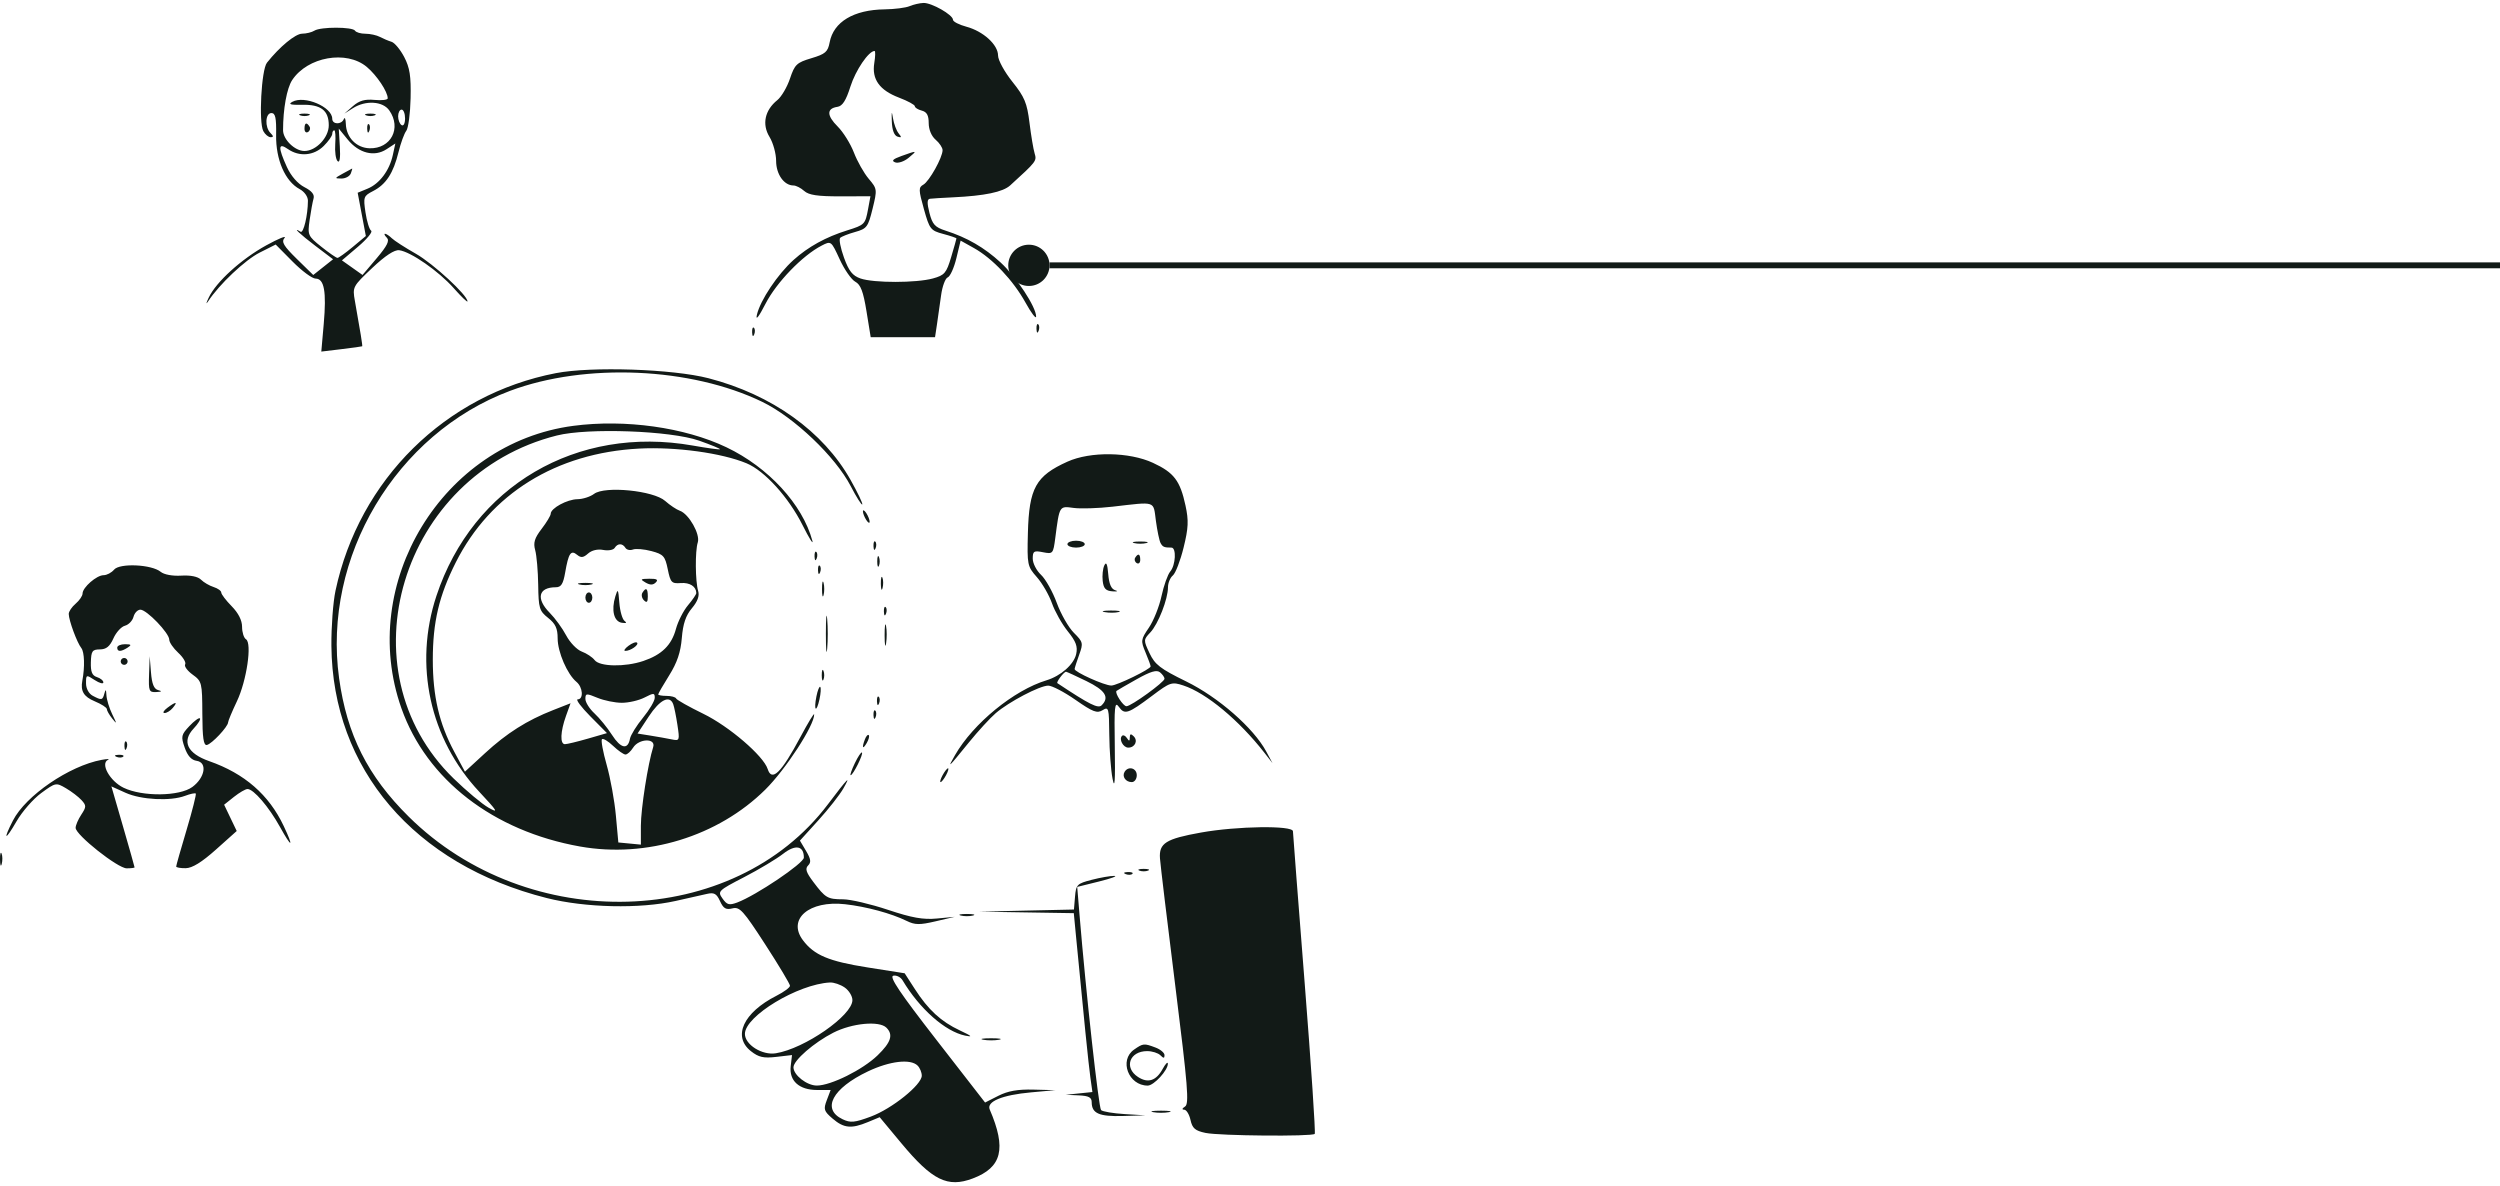
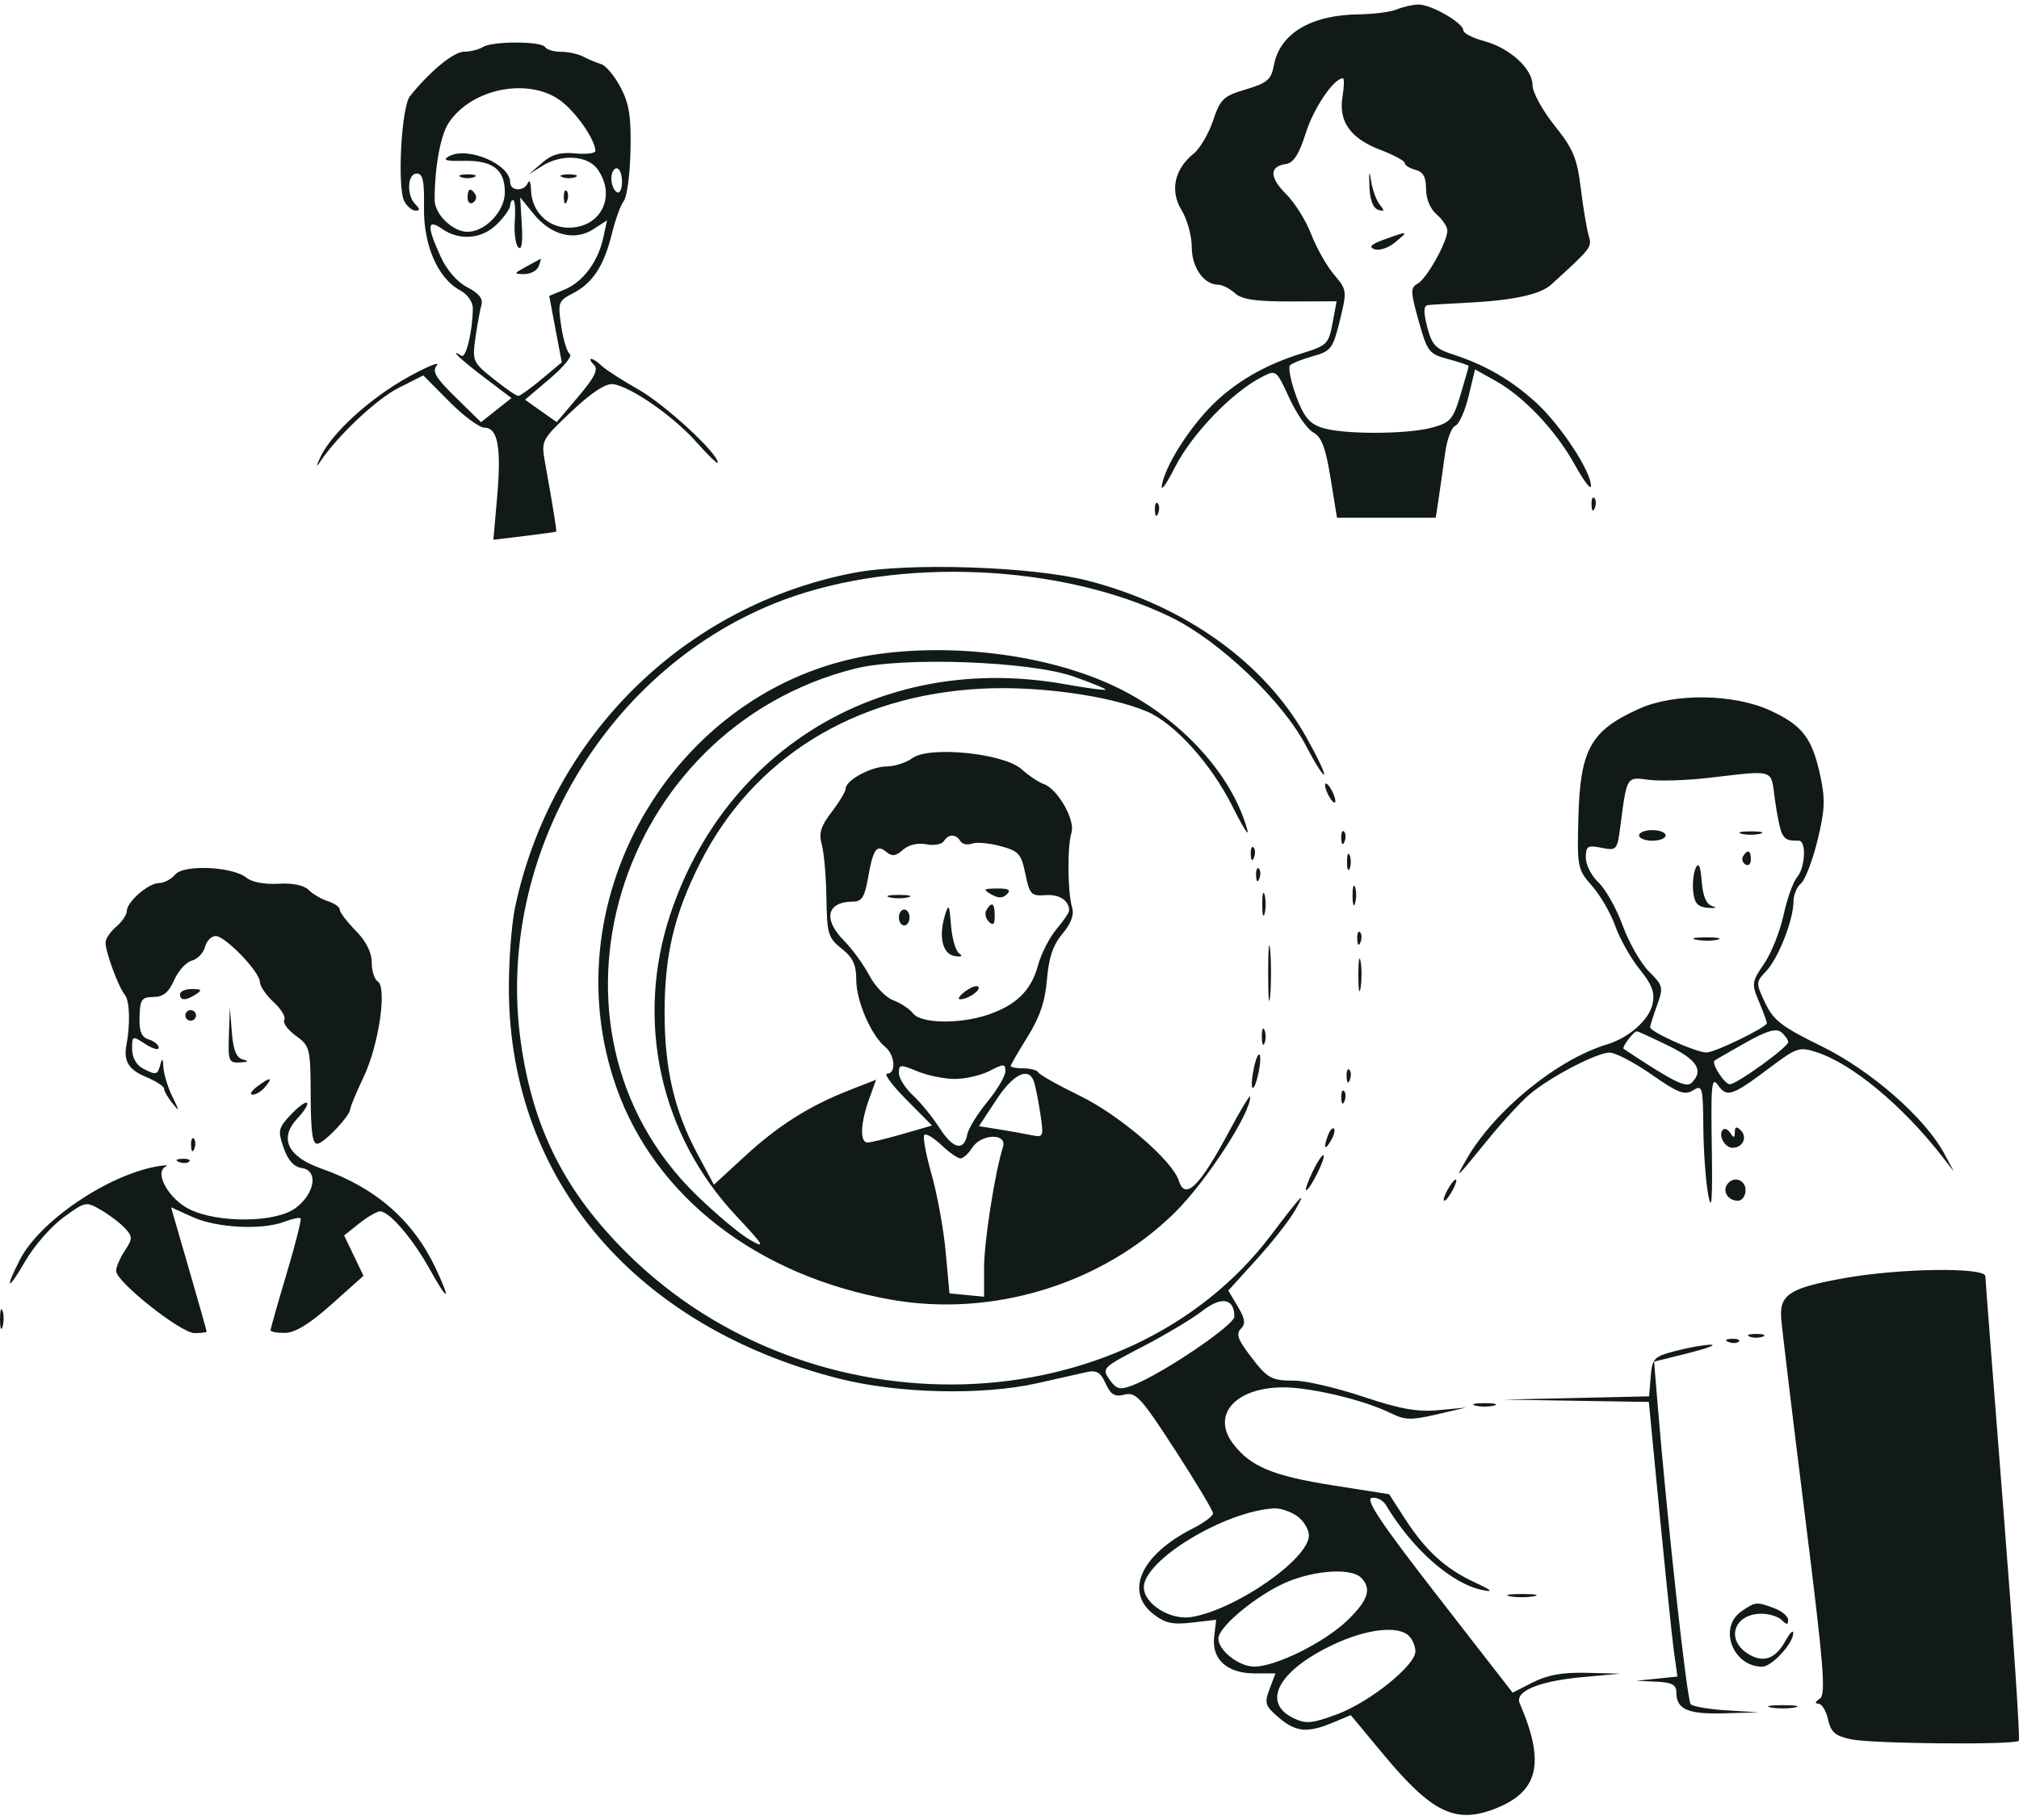
- <svg xmlns="http://www.w3.org/2000/svg" width="424" height="201" viewBox="0 0 424 201" fill="none">
+ <svg xmlns="http://www.w3.org/2000/svg" width="223" height="201" viewBox="0 0 223 201" fill="none">
  <path fill-rule="evenodd" clip-rule="evenodd" d="M154.273 1.042C153.627 1.319 151.725 1.564 150.048 1.586C144.781 1.657 141.363 3.707 140.707 7.189C140.402 8.802 139.985 9.163 137.61 9.873C135.118 10.617 134.783 10.937 133.983 13.325C133.497 14.773 132.531 16.417 131.836 16.978C129.708 18.694 129.2 21.078 130.508 23.216C131.125 24.226 131.63 26.058 131.63 27.287C131.63 29.553 132.973 31.457 134.571 31.457C135.005 31.457 135.825 31.875 136.392 32.386C137.17 33.086 138.676 33.31 142.525 33.3L147.627 33.286L147.229 35.443C146.748 38.048 146.653 38.143 143.687 39.07C140.057 40.204 137.088 41.841 134.585 44.089C131.883 46.518 128.935 50.93 128.37 53.392C128.124 54.465 128.691 53.738 129.833 51.514C131.691 47.896 136.102 43.326 139.346 41.658C140.957 40.829 140.961 40.831 142.415 43.989C143.215 45.727 144.404 47.434 145.058 47.782C145.968 48.266 146.415 49.447 146.959 52.804L147.671 57.193H153.126H158.581L158.911 55C159.093 53.794 159.408 51.574 159.612 50.068C159.816 48.561 160.321 47.2 160.734 47.042C161.148 46.884 161.809 45.417 162.203 43.782L162.921 40.808L165.178 42.069C168.325 43.829 171.839 47.548 173.939 51.344C174.918 53.114 175.722 54.166 175.725 53.684C175.734 52.074 172.374 46.963 169.689 44.502C166.929 41.972 164.019 40.29 160.367 39.116C158.569 38.538 158.133 38.059 157.636 36.113C157.206 34.427 157.228 33.773 157.718 33.709C158.088 33.66 159.846 33.551 161.625 33.467C167.002 33.213 170.091 32.568 171.33 31.441C175.799 27.375 175.86 27.295 175.471 26.014C175.257 25.308 174.866 22.966 174.6 20.809C174.189 17.46 173.764 16.445 171.695 13.86C170.362 12.195 169.271 10.197 169.271 9.419C169.271 7.583 166.755 5.296 163.891 4.528C162.645 4.195 161.625 3.665 161.625 3.351C161.625 2.52 158.003 0.455 156.626 0.501C155.979 0.522 154.92 0.766 154.273 1.042ZM53.332 5.195C52.888 5.475 51.949 5.708 51.243 5.713C50.098 5.72 47.434 7.917 45.274 10.637C44.33 11.824 43.857 20.747 44.658 22.236C44.964 22.804 45.523 23.269 45.899 23.269C46.409 23.269 46.404 23.089 45.879 22.567C44.878 21.571 44.987 19.174 46.033 19.174C46.705 19.174 46.88 19.99 46.83 22.892C46.759 27.083 48.364 30.767 50.836 32.082C51.623 32.502 52.228 33.355 52.224 34.042C52.211 36.509 51.477 39.613 50.979 39.307C49.466 38.377 50.849 39.696 53.478 41.689L56.488 43.973L54.807 45.306L53.127 46.639L50.343 43.913C48.092 41.707 47.693 41.028 48.256 40.353C48.638 39.895 47.242 40.463 45.151 41.614C40.91 43.952 36.666 47.807 35.403 50.467C34.938 51.446 34.898 51.719 35.313 51.084C37.172 48.239 41.568 44.087 44.042 42.84L46.758 41.472L49.619 44.361C51.193 45.95 52.949 47.25 53.521 47.25C54.992 47.25 55.387 49.447 54.906 54.937L54.494 59.628L57.92 59.215C59.805 58.988 61.385 58.769 61.431 58.729C61.51 58.659 61.12 56.242 60.185 51.008C59.768 48.677 59.832 48.557 63.123 45.451C65.347 43.353 66.901 42.333 67.71 42.438C69.665 42.694 74.398 45.987 76.942 48.861C78.231 50.318 79.285 51.329 79.285 51.109C79.285 50.065 73.459 44.694 70.524 43.032C68.711 42.005 66.878 40.824 66.451 40.406C66.024 39.988 65.507 39.646 65.305 39.646C65.101 39.646 65.236 39.946 65.606 40.314C66.108 40.813 65.675 41.69 63.88 43.807L61.484 46.633L59.737 45.396L57.99 44.159L60.743 41.819C62.257 40.532 63.248 39.319 62.944 39.124C62.641 38.928 62.209 37.532 61.986 36.022C61.598 33.408 61.662 33.231 63.287 32.396C65.468 31.274 66.711 29.369 67.585 25.809C67.968 24.251 68.562 22.62 68.906 22.185C69.25 21.75 69.579 19.267 69.638 16.669C69.723 12.909 69.5 11.477 68.548 9.659C67.889 8.402 66.925 7.246 66.407 7.09C65.889 6.934 65.005 6.562 64.443 6.264C63.881 5.966 62.772 5.722 61.978 5.722C61.184 5.722 60.389 5.489 60.212 5.204C59.798 4.537 54.388 4.53 53.332 5.195ZM148.28 10.682C147.83 13.439 149.162 15.302 152.484 16.564C153.954 17.122 155.156 17.775 155.156 18.016C155.156 18.256 155.685 18.591 156.332 18.759C157.189 18.982 157.508 19.557 157.508 20.88C157.508 21.971 157.978 23.095 158.685 23.697C159.331 24.248 159.861 25.045 159.861 25.469C159.861 26.708 157.599 30.764 156.598 31.321C155.77 31.782 155.779 32.186 156.691 35.45C157.648 38.871 157.826 39.102 159.958 39.672C161.199 40.004 162.213 40.35 162.213 40.44C162.213 40.53 161.809 41.957 161.315 43.611C160.507 46.317 160.197 46.68 158.228 47.224C155.402 48.004 148.186 48.008 145.942 47.231C144.585 46.76 143.964 45.977 143.139 43.693C142.555 42.079 142.263 40.574 142.489 40.349C142.716 40.123 143.861 39.67 145.034 39.342C147.013 38.788 147.228 38.502 147.988 35.404C148.791 32.131 148.778 32.027 147.334 30.321C146.523 29.363 145.392 27.359 144.82 25.868C144.247 24.377 143.008 22.392 142.067 21.456C140.199 19.597 140.18 18.394 142.017 18.123C142.878 17.996 143.475 17.068 144.233 14.677C145.11 11.91 147.326 8.646 148.329 8.646C148.484 8.646 148.463 9.562 148.28 10.682ZM62.205 11.348C63.904 12.769 65.758 15.55 65.758 16.675C65.758 16.941 64.756 17.063 63.532 16.947C61.88 16.79 60.932 17.062 59.856 18.002L58.406 19.268L59.861 18.344C62.013 16.976 64.915 17.153 66.019 18.72C68.138 21.729 66.307 25.25 62.677 25.148C60.446 25.084 58.723 23.313 58.654 21.011C58.629 20.162 58.474 19.796 58.311 20.198C57.913 21.178 56.348 21.134 56.348 20.142C56.348 18.133 51.629 16.129 49.581 17.269C48.835 17.685 49.248 17.813 51.196 17.77C54.423 17.699 55.76 18.719 55.76 21.251C55.76 23.329 53.599 25.608 51.629 25.608C50.003 25.608 48.005 23.662 48.006 22.079C48.007 18.477 48.647 14.959 49.548 13.591C52.157 9.631 58.756 8.461 62.205 11.348ZM68.699 20.086C68.699 20.935 68.444 21.427 68.111 21.222C67.787 21.023 67.522 20.349 67.522 19.725C67.522 19.1 67.787 18.59 68.111 18.59C68.434 18.59 68.699 19.263 68.699 20.086ZM151.252 20.592C151.303 22.06 151.65 22.989 152.215 23.172C152.913 23.399 152.954 23.286 152.414 22.633C152.039 22.179 151.605 21.017 151.451 20.052C151.239 18.726 151.19 18.859 151.252 20.592ZM50.907 19.562C51.312 19.724 51.974 19.724 52.378 19.562C52.782 19.4 52.451 19.267 51.643 19.267C50.834 19.267 50.503 19.4 50.907 19.562ZM62.082 19.562C62.487 19.724 63.148 19.724 63.553 19.562C63.957 19.4 63.626 19.267 62.817 19.267C62.009 19.267 61.678 19.4 62.082 19.562ZM51.643 21.841C51.643 22.342 51.911 22.587 52.24 22.386C52.569 22.183 52.686 21.773 52.499 21.474C51.995 20.663 51.643 20.813 51.643 21.841ZM62.276 21.855C62.304 22.537 62.443 22.675 62.631 22.209C62.801 21.787 62.78 21.282 62.584 21.088C62.389 20.893 62.25 21.239 62.276 21.855ZM56.856 24.432C56.764 25.715 56.942 27.018 57.252 27.328C57.615 27.689 57.753 26.796 57.636 24.849L57.455 21.806L58.967 23.663C60.871 25.999 63.489 26.657 65.546 25.317L67.05 24.336L66.625 26.288C66.05 28.927 64.376 31.158 62.343 31.996L60.661 32.689L61.354 36.359L62.048 40.029L59.825 41.885C58.603 42.905 57.438 43.74 57.235 43.74C57.032 43.74 55.803 42.89 54.502 41.851C52.218 40.025 52.151 39.872 52.512 37.318C52.718 35.864 53.017 34.228 53.176 33.681C53.375 33.002 52.886 32.389 51.626 31.742C50.499 31.162 49.353 29.847 48.668 28.348C47.126 24.969 47.171 24.125 48.833 25.283C50.763 26.628 53.239 26.414 54.904 24.757C55.698 23.968 56.348 23.047 56.348 22.71C56.348 22.374 56.5 22.099 56.687 22.099C56.874 22.099 56.949 23.149 56.856 24.432ZM152.873 26.464C151.428 26.984 151.139 27.277 151.815 27.535C152.328 27.73 153.352 27.387 154.098 26.768C155.634 25.494 155.594 25.484 152.873 26.464ZM58.112 29.459C56.725 30.224 56.713 30.271 57.902 30.279C58.596 30.284 59.315 29.893 59.501 29.41C59.687 28.928 59.782 28.559 59.711 28.59C59.64 28.622 58.921 29.013 58.112 29.459ZM175.787 55.78C175.815 56.461 175.955 56.6 176.142 56.133C176.312 55.711 176.291 55.206 176.096 55.012C175.901 54.818 175.762 55.163 175.787 55.78ZM127.559 56.365C127.588 57.046 127.727 57.185 127.915 56.718C128.085 56.296 128.063 55.791 127.868 55.597C127.673 55.403 127.534 55.748 127.559 56.365ZM94.283 63.284C75.537 66.91 60.909 81.349 56.9 100.184C56.489 102.114 56.177 106.326 56.205 109.543C56.394 130.415 70.249 146.637 92.734 152.31C99.263 153.957 108.505 154.166 114.574 152.804C116.676 152.333 119.072 151.793 119.897 151.605C121.12 151.326 121.53 151.554 122.117 152.836C122.69 154.087 123.119 154.337 124.219 154.062C125.454 153.754 126.05 154.41 129.792 160.185C132.097 163.742 133.983 166.893 133.983 167.185C133.983 167.478 132.954 168.238 131.698 168.876C126.064 171.734 124.196 175.793 127.366 178.287C128.672 179.314 129.497 179.499 131.654 179.248L134.325 178.938L134.105 180.809C133.811 183.309 135.533 184.863 138.594 184.863H140.877L140.224 186.588C139.633 188.147 139.728 188.448 141.22 189.725C143.117 191.348 144.389 191.472 147.195 190.306L149.194 189.475L152.859 193.883C158.105 200.189 160.708 201.477 164.969 199.871C169.936 198 170.721 194.82 167.857 188.17C167.278 186.825 169.969 185.709 174.858 185.266L178.975 184.892L175.276 184.798C172.619 184.73 170.942 185.025 169.323 185.846L167.07 186.989L158.799 176.341C152.598 168.359 150.771 165.64 151.503 165.479C152.04 165.361 152.751 165.718 153.082 166.273C155.977 171.113 160.297 174.931 163.684 175.64C165.041 175.924 164.838 175.722 162.802 174.765C159.594 173.258 157.434 171.272 155.152 167.734L153.431 165.068L147.17 164.081C140.551 163.036 138.076 161.996 136.173 159.457C133.487 155.874 137.244 152.672 143.328 153.357C146.943 153.764 151.16 154.907 153.772 156.188C155.181 156.879 155.968 156.89 158.685 156.253L161.919 155.495L158.899 155.78C156.559 156.001 154.684 155.667 150.578 154.299C147.663 153.328 144.258 152.529 143.012 152.524C140.346 152.514 140.005 152.316 137.933 149.568C136.714 147.953 136.516 147.323 137.058 146.784C137.6 146.245 137.521 145.689 136.713 144.328L135.668 142.568L138.795 139.121C140.515 137.226 142.423 134.796 143.035 133.721C144.413 131.304 143.786 131.947 140.421 136.401C124.43 157.569 89.613 158.595 69.308 138.495C62.364 131.622 58.836 124.606 57.512 115.034C54.669 94.5 67.145 73.534 86.522 66.281C99.276 61.507 117.19 62.292 129.277 68.154C134.688 70.779 141.7 77.46 144.287 82.456C145.235 84.287 146.114 85.682 146.24 85.557C146.366 85.431 145.474 83.559 144.257 81.396C139.638 73.181 130.9 66.927 120.161 64.148C114.085 62.577 100.317 62.117 94.283 63.284ZM97.224 72.224C75.055 75.148 60.589 98.931 68.083 120.133C72.351 132.211 83.648 140.948 98.382 143.569C109.651 145.574 121.77 141.853 129.787 133.926C133.249 130.503 138.14 122.973 138.084 121.155C138.075 120.88 137.039 122.585 135.781 124.943C132.497 131.094 130.908 132.653 130.197 130.424C129.486 128.194 123.653 123.189 119.284 121.059C116.855 119.875 114.78 118.708 114.672 118.465C114.564 118.223 113.836 118.024 113.055 118.024C112.273 118.024 111.633 117.91 111.633 117.77C111.633 117.631 112.472 116.174 113.498 114.534C114.843 112.381 115.439 110.619 115.637 108.207C115.834 105.793 116.309 104.39 117.344 103.159C118.313 102.007 118.659 101.059 118.409 100.234C117.916 98.598 117.875 93.452 118.343 91.995C118.788 90.614 116.833 87.16 115.306 86.626C114.741 86.429 113.618 85.678 112.809 84.959C110.834 83.202 102.585 82.382 100.753 83.762C100.106 84.248 98.839 84.655 97.938 84.665C96.194 84.685 93.401 86.202 93.401 87.13C93.401 87.436 92.708 88.589 91.862 89.694C90.651 91.272 90.418 92.043 90.769 93.31C91.015 94.196 91.245 96.852 91.279 99.215C91.337 103.164 91.473 103.613 92.96 104.794C94.208 105.784 94.577 106.579 94.577 108.272C94.577 110.586 96.211 114.363 97.769 115.648C98.859 116.549 99.007 118.609 97.981 118.609C97.589 118.609 98.545 119.898 100.104 121.473L102.942 124.337L99.698 125.275C97.914 125.791 96.164 126.212 95.81 126.212C94.955 126.212 95.035 124.088 95.99 121.428L96.763 119.276L93.821 120.429C89.363 122.177 85.961 124.33 82.23 127.765L78.852 130.875L77.029 127.472C74.484 122.725 73.404 118.078 73.404 111.882C73.404 105.502 74.461 101.025 77.3 95.384C83.154 83.749 94.323 76.816 108.398 76.079C114.596 75.754 122.402 76.823 126.612 78.572C129.684 79.849 133.749 84.338 136.119 89.071C137.247 91.323 137.992 92.507 137.774 91.703C136.107 85.546 130.323 79.257 123.203 75.859C116.112 72.475 106.023 71.063 97.224 72.224ZM118.577 74.737C120.616 75.454 122.204 76.11 122.106 76.195C122.007 76.28 119.941 75.998 117.515 75.568C97.834 72.082 80.186 82.425 74.017 101.061C70.148 112.752 72.893 125.315 81.272 134.274C84.402 137.619 84.61 137.975 82.871 136.993C81.769 136.372 79.094 134.136 76.925 132.025C58.01 113.613 67.981 80.515 94.449 73.859C99.729 72.531 113.75 73.041 118.577 74.737ZM181.045 78.295C175.666 80.721 174.532 82.764 174.331 90.391C174.189 95.8 174.241 96.056 175.847 97.875C176.762 98.912 177.917 100.908 178.413 102.311C178.91 103.715 180.119 105.859 181.1 107.075C182.493 108.802 182.804 109.648 182.52 110.933C182.134 112.679 179.91 114.645 177.494 115.376C171.965 117.047 165.054 122.696 161.975 128.062C160.603 130.451 160.745 130.322 164.314 125.928C165.878 124.003 167.93 121.765 168.872 120.956C171.121 119.026 176.317 116.298 177.774 116.282C178.407 116.275 180.493 117.363 182.41 118.7C185.349 120.751 186.068 121.025 186.994 120.45C188.031 119.806 188.094 120.035 188.135 124.599C188.159 127.256 188.407 130.614 188.686 132.061C189.056 133.981 189.16 132.533 189.069 126.708C188.96 119.775 189.05 118.875 189.755 119.875C190.737 121.269 191.305 121.08 195.422 117.989C198.479 115.693 198.731 115.61 200.708 116.26C204.592 117.534 210.119 122.127 214.453 127.68L215.818 129.429L214.747 127.442C212.605 123.468 206.636 118.245 201.182 115.574C196.786 113.422 195.875 112.72 194.965 110.79C193.92 108.573 193.923 108.501 195.092 107.264C196.431 105.847 198.09 101.603 198.09 99.597C198.09 98.873 198.461 97.974 198.915 97.599C199.369 97.225 200.187 95.101 200.735 92.88C201.558 89.54 201.614 88.306 201.063 85.747C200.152 81.524 199.105 80.149 195.546 78.5C191.515 76.634 184.933 76.541 181.045 78.295ZM196.042 88.34C196.27 90.028 196.626 91.721 196.833 92.1C197.197 92.769 197.444 92.873 198.678 92.873C199.541 92.873 199.395 95.846 198.479 96.921C198.047 97.429 197.378 99.308 196.992 101.097C196.606 102.886 195.642 105.3 194.848 106.461C193.481 108.462 193.451 108.681 194.278 110.647C194.757 111.789 195.149 112.858 195.149 113.023C195.149 113.482 189.423 116.269 188.48 116.269C187.319 116.269 182.201 113.962 182.255 113.463C182.28 113.237 182.633 112.133 183.041 111.01C183.738 109.089 183.684 108.872 182.138 107.333C181.233 106.434 179.925 104.148 179.23 102.253C178.536 100.358 177.334 98.216 176.56 97.493C175.786 96.77 175.153 95.533 175.153 94.745C175.153 93.47 175.344 93.349 176.884 93.656C178.57 93.991 178.625 93.928 178.975 91.243C179.692 85.733 179.645 85.812 182.076 86.143C183.282 86.307 186.254 86.213 188.68 85.935C196.18 85.072 195.574 84.875 196.042 88.34ZM146.352 86.731C146.352 87.053 146.608 87.711 146.922 88.193C147.235 88.676 147.492 88.808 147.492 88.486C147.492 88.164 147.235 87.506 146.922 87.024C146.608 86.541 146.352 86.409 146.352 86.731ZM148.144 92.629C148.173 93.31 148.312 93.449 148.5 92.983C148.67 92.56 148.648 92.056 148.453 91.861C148.258 91.667 148.119 92.012 148.144 92.629ZM181.034 92.288C181.034 92.609 181.696 92.873 182.504 92.873C183.313 92.873 183.975 92.609 183.975 92.288C183.975 91.966 183.313 91.703 182.504 91.703C181.696 91.703 181.034 91.966 181.034 92.288ZM192.356 92.106C192.921 92.253 193.848 92.253 194.414 92.106C194.98 91.959 194.517 91.839 193.385 91.839C192.253 91.839 191.79 91.959 192.356 92.106ZM106.07 92.912C106.284 93.256 106.857 93.385 107.344 93.199C107.832 93.014 109.246 93.134 110.488 93.466C112.521 94.01 112.796 94.317 113.252 96.542C113.717 98.81 113.9 99.004 115.467 98.887C116.993 98.774 118.068 99.466 118.094 100.578C118.099 100.795 117.467 101.723 116.691 102.641C115.914 103.559 114.99 105.373 114.639 106.672C113.895 109.42 112.235 111.048 109.104 112.104C105.989 113.153 101.711 113.077 100.853 111.957C100.474 111.462 99.493 110.811 98.673 110.508C97.853 110.206 96.662 108.975 96.027 107.773C95.391 106.57 94.143 104.851 93.254 103.954C90.855 101.533 91.304 99.599 94.263 99.599C95.166 99.599 95.516 99.05 95.852 97.105C96.421 93.814 96.818 93.222 97.875 94.095C98.534 94.638 98.937 94.592 99.734 93.88C100.354 93.327 101.358 93.087 102.301 93.269C103.153 93.434 104.028 93.28 104.247 92.928C104.752 92.114 105.57 92.108 106.07 92.912ZM138.146 94.383C138.174 95.065 138.314 95.204 138.501 94.737C138.671 94.315 138.65 93.81 138.455 93.616C138.26 93.422 138.121 93.767 138.146 94.383ZM148.779 95.212C148.779 96.017 148.913 96.346 149.075 95.944C149.239 95.542 149.239 94.884 149.075 94.481C148.913 94.079 148.779 94.408 148.779 95.212ZM192.528 94.587C192.342 94.886 192.459 95.296 192.787 95.499C193.116 95.701 193.385 95.456 193.385 94.954C193.385 93.927 193.032 93.776 192.528 94.587ZM187.293 95.894C187.037 96.43 186.914 97.615 187.018 98.526C187.167 99.817 187.535 100.208 188.68 100.292C189.488 100.351 189.701 100.269 189.153 100.109C188.467 99.909 188.093 99.052 187.957 97.369C187.817 95.641 187.621 95.207 187.293 95.894ZM19.347 96.613C18.915 97.129 18.116 97.552 17.569 97.552C16.388 97.552 14.002 99.632 14.002 100.662C14.002 101.06 13.472 101.837 12.825 102.388C12.178 102.939 11.653 103.721 11.658 104.126C11.671 105.226 13.064 108.999 13.794 109.913C14.326 110.579 14.404 113.133 13.964 115.441C13.628 117.205 14.204 118.168 16.06 118.938C17.192 119.409 18.119 120.004 18.119 120.259C18.119 120.515 18.528 121.235 19.029 121.86C19.851 122.885 19.851 122.813 19.029 121.124C18.528 120.094 18.088 118.646 18.05 117.907C18 116.916 17.912 116.831 17.713 117.585C17.399 118.779 17.246 118.811 15.727 118.003C15.054 117.645 14.59 116.782 14.59 115.889C14.59 114.414 14.623 114.401 16.06 115.338C16.869 115.865 17.53 116.044 17.53 115.737C17.53 115.43 17.04 115.023 16.441 114.834C15.621 114.575 15.365 113.952 15.411 112.32C15.464 110.415 15.651 110.149 16.942 110.139C18.023 110.13 18.63 109.636 19.234 108.272C19.686 107.252 20.566 106.285 21.189 106.122C21.813 105.96 22.467 105.281 22.642 104.614C22.817 103.947 23.345 103.401 23.814 103.401C24.883 103.401 28.705 107.372 28.705 108.483C28.705 108.935 29.391 109.938 30.229 110.71C31.067 111.483 31.595 112.368 31.402 112.679C31.209 112.989 31.781 113.771 32.672 114.417C34.237 115.55 34.293 115.778 34.316 121.048C34.333 125.161 34.524 126.466 35.09 126.346C35.926 126.168 38.656 123.264 38.685 122.52C38.695 122.26 39.365 120.655 40.173 118.956C41.838 115.457 42.775 109.068 41.719 108.419C41.355 108.195 41.056 107.246 41.056 106.311C41.056 105.211 40.433 103.978 39.292 102.816C38.321 101.829 37.527 100.785 37.527 100.496C37.527 100.207 36.944 99.786 36.231 99.561C35.519 99.337 34.555 98.774 34.091 98.313C33.561 97.785 32.314 97.531 30.734 97.627C29.258 97.718 27.82 97.451 27.251 96.981C25.726 95.722 20.301 95.469 19.347 96.613ZM138.734 96.723C138.762 97.404 138.902 97.543 139.089 97.077C139.259 96.655 139.238 96.15 139.043 95.956C138.848 95.761 138.709 96.107 138.734 96.723ZM149.389 99.014C149.401 99.979 149.532 100.303 149.682 99.734C149.831 99.165 149.821 98.376 149.66 97.98C149.499 97.584 149.377 98.049 149.389 99.014ZM109.484 98.8C110.263 99.25 110.754 99.245 111.219 98.783C111.693 98.312 111.398 98.141 110.133 98.154C108.612 98.17 108.532 98.25 109.484 98.8ZM139.412 99.892C139.412 101.018 139.533 101.478 139.681 100.915C139.829 100.352 139.829 99.431 139.681 98.868C139.533 98.305 139.412 98.766 139.412 99.892ZM98.253 99.125C98.819 99.272 99.745 99.272 100.311 99.125C100.878 98.978 100.414 98.858 99.282 98.858C98.15 98.858 97.686 98.978 98.253 99.125ZM104.362 101.148C103.645 103.501 104.113 105.41 105.458 105.62C106.208 105.737 106.382 105.63 105.939 105.324C105.557 105.06 105.152 103.664 105.039 102.222C104.856 99.879 104.784 99.765 104.362 101.148ZM108.955 100.527C108.738 100.877 108.854 101.456 109.214 101.814C109.695 102.292 109.869 102.123 109.869 101.178C109.869 99.766 109.563 99.548 108.955 100.527ZM99.282 101.354C99.282 101.836 99.547 102.231 99.87 102.231C100.194 102.231 100.458 101.836 100.458 101.354C100.458 100.871 100.194 100.476 99.87 100.476C99.547 100.476 99.282 100.871 99.282 101.354ZM140.069 107.495C140.069 110.23 140.171 111.349 140.294 109.981C140.419 108.614 140.419 106.377 140.294 105.01C140.171 103.642 140.069 104.761 140.069 107.495ZM149.909 103.742C149.937 104.423 150.076 104.562 150.264 104.096C150.434 103.674 150.413 103.169 150.218 102.975C150.022 102.78 149.884 103.126 149.909 103.742ZM187.364 103.815C188.095 103.954 189.154 103.949 189.716 103.803C190.278 103.657 189.68 103.542 188.386 103.548C187.092 103.555 186.632 103.675 187.364 103.815ZM150.031 107.788C150.035 109.396 150.149 109.985 150.285 109.096C150.419 108.207 150.416 106.891 150.276 106.171C150.137 105.452 150.026 106.179 150.031 107.788ZM106.591 109.53C105.968 109.999 105.722 110.387 106.046 110.392C106.92 110.406 108.414 109.362 108.044 108.996C107.868 108.82 107.214 109.061 106.591 109.53ZM19.883 109.835C19.883 110.568 20.507 110.568 21.647 109.835C22.361 109.376 22.276 109.266 21.206 109.259C20.479 109.254 19.883 109.513 19.883 109.835ZM20.471 112.175C20.471 112.496 20.736 112.76 21.059 112.76C21.383 112.76 21.647 112.496 21.647 112.175C21.647 111.853 21.383 111.59 21.059 111.59C20.736 111.59 20.471 111.853 20.471 112.175ZM25.282 114.368C25.184 117.212 25.274 117.434 26.5 117.371C27.446 117.322 27.539 117.229 26.824 117.042C26.108 116.854 25.764 116.004 25.607 114.039L25.388 111.297L25.282 114.368ZM139.369 114.514C139.369 115.318 139.502 115.648 139.665 115.245C139.829 114.844 139.829 114.186 139.665 113.783C139.502 113.381 139.369 113.71 139.369 114.514ZM197.502 115.116C197.502 115.681 191.834 119.778 191.052 119.778C190.484 119.778 189.002 117.484 189.367 117.173C189.474 117.082 191.006 116.196 192.77 115.204C195.148 113.867 196.176 113.563 196.74 114.029C197.159 114.374 197.502 114.864 197.502 115.116ZM184.256 115.513C187.465 117.079 188.208 118.259 186.841 119.618C186.238 120.218 184.806 119.501 179.332 115.865C179.091 115.705 180.436 113.929 180.799 113.929C180.914 113.929 182.47 114.642 184.256 115.513ZM138.467 118.097C137.977 120.535 138.452 121.007 138.982 118.609C139.205 117.597 139.265 116.649 139.115 116.499C138.965 116.35 138.674 117.069 138.467 118.097ZM105.468 119.193C106.627 119.193 108.355 118.792 109.31 118.301C110.884 117.491 111.045 117.496 111.045 118.349C111.045 118.866 110.147 120.386 109.049 121.727C107.952 123.068 106.96 124.67 106.844 125.286C106.483 127.215 105.283 126.962 103.795 124.642C103.008 123.415 101.67 121.772 100.823 120.993C99.976 120.212 99.282 119.108 99.282 118.537C99.282 117.579 99.44 117.565 101.322 118.346C102.443 118.812 104.31 119.193 105.468 119.193ZM148.733 118.95C148.761 119.631 148.9 119.77 149.088 119.303C149.258 118.881 149.237 118.376 149.041 118.182C148.846 117.988 148.707 118.333 148.733 118.95ZM114.17 119.411C114.34 119.853 114.665 121.445 114.892 122.95C115.292 125.603 115.263 125.677 113.91 125.398C113.143 125.24 111.528 124.952 110.322 124.759L108.128 124.409L110.028 121.519C111.895 118.678 113.56 117.831 114.17 119.411ZM28.376 120.052C27.749 120.525 27.533 120.92 27.898 120.929C28.263 120.94 28.89 120.553 29.293 120.071C30.223 118.957 29.843 118.949 28.376 120.052ZM148.144 121.289C148.173 121.971 148.312 122.109 148.5 121.643C148.67 121.221 148.648 120.716 148.453 120.522C148.258 120.328 148.119 120.673 148.144 121.289ZM32.115 123.147C30.73 124.624 30.668 124.911 31.325 126.797C31.809 128.185 32.46 128.906 33.347 129.036C35.199 129.307 34.783 131.875 32.63 133.466C30.45 135.075 24.15 135.148 20.953 133.6C18.645 132.482 16.98 129.509 18.308 128.875C18.689 128.694 18.207 128.692 17.236 128.873C11.738 129.894 4.362 134.94 2.196 139.163C0.45 142.568 0.864 142.66 2.803 139.299C3.754 137.65 5.644 135.487 7.004 134.493C9.436 132.714 9.502 132.701 11.19 133.689C12.132 134.241 13.318 135.147 13.825 135.702C14.66 136.618 14.656 136.845 13.785 138.167C13.257 138.969 12.825 139.974 12.825 140.402C12.825 141.6 19.977 147.269 21.489 147.269C22.223 147.269 22.824 147.194 22.824 147.102C22.824 147.01 21.939 143.883 20.859 140.153L18.893 133.372L21.3 134.458C23.952 135.656 28.914 135.908 31.395 134.97C32.27 134.639 33.083 134.465 33.203 134.585C33.322 134.703 32.624 137.466 31.651 140.724C30.678 143.982 29.881 146.787 29.881 146.958C29.881 147.129 30.609 147.258 31.499 147.246C32.607 147.23 34.223 146.234 36.632 144.081L40.147 140.938L39.078 138.709L38.01 136.48L39.68 135.151C40.599 134.42 41.631 133.821 41.975 133.819C43.006 133.814 45.593 136.834 47.489 140.254C49.515 143.91 49.873 143.81 48.11 140.079C45.612 134.795 41.472 131.189 35.502 129.098C31.757 127.787 30.783 125.739 32.859 123.541C33.596 122.761 34.068 121.993 33.909 121.834C33.749 121.675 32.942 122.267 32.115 123.147ZM146.701 125.358C146.133 126.828 146.3 127.208 146.993 126.022C147.337 125.435 147.494 124.831 147.342 124.681C147.191 124.53 146.902 124.835 146.701 125.358ZM190.298 124.799C189.729 125.364 190.488 126.797 191.355 126.797C192.485 126.797 193.041 125.636 192.275 124.875C191.795 124.397 191.618 124.449 191.612 125.072C191.605 125.723 191.493 125.749 191.13 125.18C190.871 124.773 190.496 124.602 190.298 124.799ZM106.083 127.967C106.392 127.967 106.976 127.441 107.38 126.797C108.364 125.23 111.276 125.154 110.779 126.708C109.895 129.481 108.692 137.163 108.692 140.046V143.249L106.781 143.065L104.87 142.882L104.453 138.317C104.224 135.806 103.522 131.942 102.893 129.731C102.263 127.519 101.903 125.556 102.092 125.368C102.281 125.18 103.13 125.688 103.978 126.497C104.828 127.306 105.775 127.967 106.083 127.967ZM21.106 126.553C21.134 127.235 21.273 127.373 21.461 126.907C21.631 126.485 21.61 125.98 21.415 125.786C21.219 125.592 21.08 125.937 21.106 126.553ZM144.978 129.437C144.44 130.559 144.122 131.477 144.269 131.477C144.672 131.477 146.457 127.895 146.188 127.628C146.061 127.501 145.516 128.315 144.978 129.437ZM19.773 128.367C20.197 128.536 20.705 128.515 20.9 128.32C21.095 128.126 20.748 127.988 20.128 128.013C19.443 128.041 19.304 128.18 19.773 128.367ZM159.861 131.477C159.514 132.12 159.364 132.646 159.526 132.646C159.687 132.646 160.103 132.12 160.449 131.477C160.795 130.833 160.946 130.307 160.784 130.307C160.622 130.307 160.207 130.833 159.861 131.477ZM190.738 130.892C190.246 131.684 190.91 132.646 191.949 132.646C192.416 132.646 192.797 132.12 192.797 131.477C192.797 130.266 191.378 129.862 190.738 130.892ZM203.696 141.197C197.712 142.27 196.55 143.004 196.731 145.587C196.808 146.673 197.985 156.467 199.347 167.351C201.457 184.21 201.699 187.219 200.986 187.667C200.476 187.988 200.418 188.198 200.837 188.204C201.215 188.208 201.698 188.994 201.909 189.948C202.222 191.365 202.691 191.769 204.455 192.142C206.815 192.641 222.519 192.781 222.98 192.307C223.136 192.146 222.373 180.696 221.283 166.863C220.193 153.03 219.293 141.384 219.283 140.981C219.256 139.969 209.805 140.1 203.696 141.197ZM136.335 145.448C136.335 146.406 128.217 151.876 125.032 153.064C123.671 153.571 123.3 153.471 122.54 152.393C121.673 151.162 121.777 151.058 126.214 148.759C128.725 147.457 131.69 145.683 132.802 144.816C134.917 143.168 136.335 143.422 136.335 145.448ZM0.001 145.807C0.013 146.772 0.144 147.096 0.294 146.527C0.443 145.958 0.433 145.168 0.272 144.772C0.111 144.376 -0.011 144.842 0.001 145.807ZM193.238 147.656C193.643 147.819 194.304 147.819 194.708 147.656C195.113 147.494 194.782 147.361 193.973 147.361C193.164 147.361 192.834 147.494 193.238 147.656ZM190.922 148.253C191.346 148.422 191.854 148.401 192.049 148.207C192.245 148.013 191.898 147.875 191.278 147.9C190.592 147.928 190.453 148.067 190.922 148.253ZM185.151 149.217C182.667 149.859 182.493 150.034 182.323 152.078L182.141 154.255L174.089 154.436L166.036 154.616L174.076 154.745L182.117 154.873L182.466 158.528C183.768 172.145 184.632 180.653 184.929 182.763L185.273 185.21L183.007 185.443L180.74 185.676L182.945 185.775C184.64 185.85 185.151 186.117 185.151 186.926C185.151 188.829 186.403 189.387 190.415 189.272L194.267 189.161L190.738 188.947C188.797 188.83 186.999 188.525 186.742 188.272C186.332 187.866 184.176 168.33 183.085 155.132L182.696 150.42L186.423 149.495C188.473 148.986 189.621 148.562 188.974 148.551C188.327 148.541 186.607 148.841 185.151 149.217ZM162.949 155.276C163.514 155.423 164.441 155.423 165.007 155.276C165.573 155.129 165.11 155.008 163.978 155.008C162.846 155.008 162.383 155.129 162.949 155.276ZM143.262 167.482C143.981 167.982 144.569 168.944 144.569 169.619C144.569 172.219 136.46 177.848 131.579 178.636C129.261 179.01 126.337 177.175 126.337 175.347C126.337 172.338 135.331 166.904 140.762 166.631C141.418 166.598 142.543 166.981 143.262 167.482ZM150.333 174.292C151.536 175.488 151.125 176.779 148.833 178.993C146.315 181.427 140.933 184.104 138.541 184.112C136.856 184.118 134.571 182.336 134.571 181.016C134.571 179.842 138.067 176.806 141.334 175.142C144.514 173.522 149.121 173.087 150.333 174.292ZM166.771 176.342C167.5 176.482 168.69 176.482 169.418 176.342C170.146 176.203 169.55 176.089 168.095 176.089C166.639 176.089 166.043 176.203 166.771 176.342ZM192.34 178.01C189.755 179.81 191.384 184.118 194.649 184.118C195.706 184.118 198.107 181.495 198.067 180.383C198.054 180.025 197.665 180.424 197.202 181.27C196.09 183.305 194.706 183.762 193.008 182.656C190.572 181.068 191.564 178.269 194.561 178.269C195.402 178.269 196.408 178.585 196.796 178.971C197.345 179.517 197.502 179.514 197.502 178.956C197.502 178.563 196.823 177.984 195.993 177.67C194.023 176.925 193.878 176.938 192.34 178.01ZM155.626 180.726C156.014 181.112 156.332 181.879 156.332 182.431C156.332 183.979 151.283 188.038 147.696 189.372C144.939 190.398 144.249 190.463 142.905 189.825C139.289 188.107 141.16 184.58 147.216 181.702C150.913 179.945 154.43 179.537 155.626 180.726ZM195.59 188.625C196.319 188.765 197.509 188.765 198.237 188.625C198.965 188.486 198.369 188.372 196.914 188.372C195.458 188.372 194.862 188.486 195.59 188.625Z" fill="#121A17" />
-   <line x1="178" y1="45" x2="424" y2="45" stroke="#121A17" />
-   <circle cx="174.5" cy="45" r="3.5" fill="#121A17" />
</svg>
